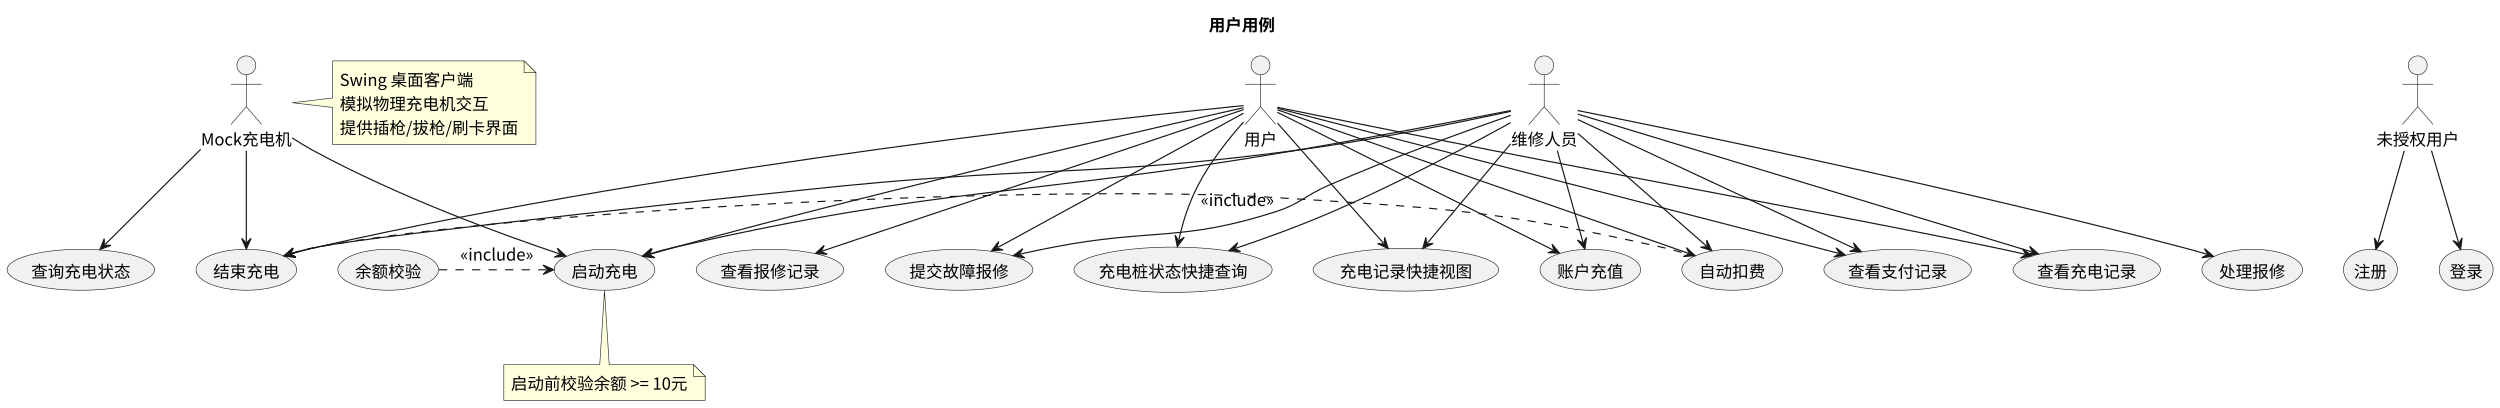
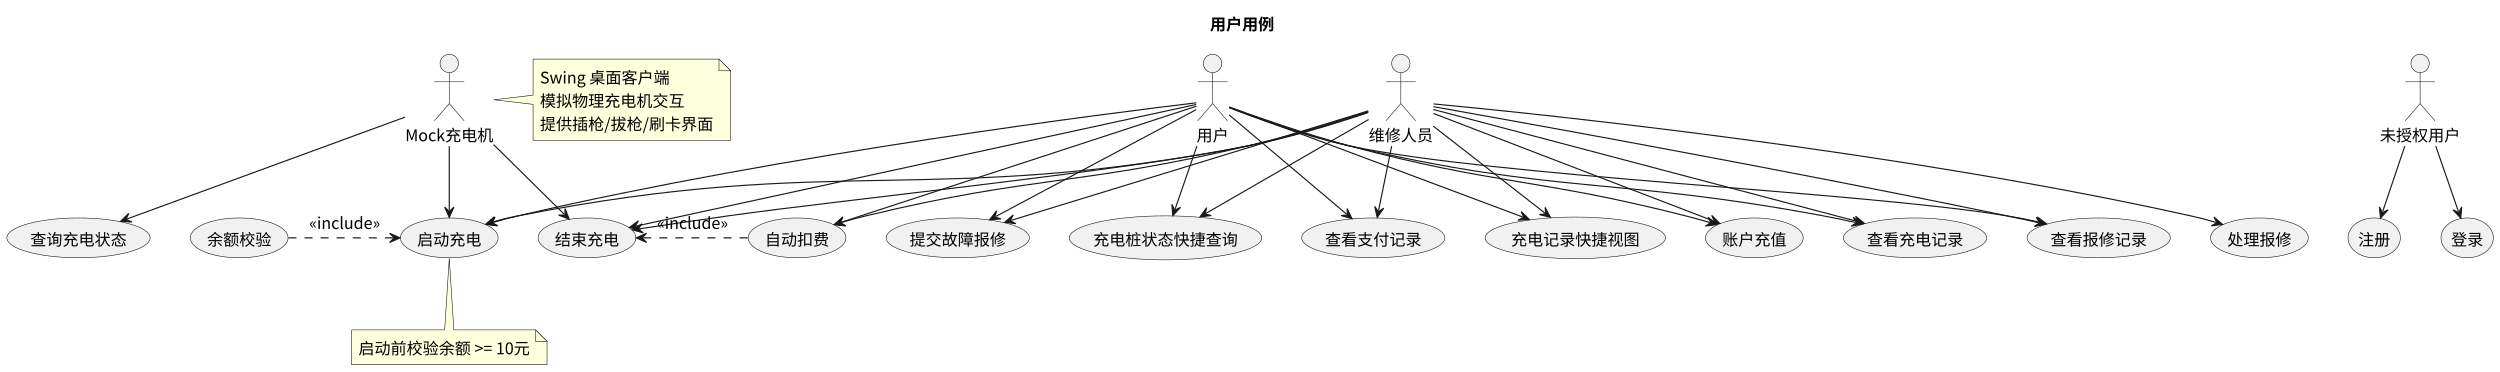
- <svg xmlns="http://www.w3.org/2000/svg" contentStyleType="text/css" data-diagram-type="DESCRIPTION" height="345px" preserveAspectRatio="none" style="width:2115px;height:345px;background:#FFFFFF;" version="1.1" viewBox="0 0 2115 345" width="2115px" zoomAndPan="magnify">
+ <svg xmlns="http://www.w3.org/2000/svg" contentStyleType="text/css" data-diagram-type="DESCRIPTION" height="324px" preserveAspectRatio="none" style="width:2178px;height:324px;background:#FFFFFF;" version="1.1" viewBox="0 0 2178 324" width="2178px" zoomAndPan="magnify">
  <defs />
  <g>
    <g class="title" data-source-line="3">
-       <text fill="#000000" font-family="Noto Sans CJK SC" font-size="14" font-weight="bold" lengthAdjust="spacing" textLength="56" x="1022.599" y="26.24">用户用例</text>
+       <text fill="#000000" font-family="Noto Sans CJK SC" font-size="14" font-weight="bold" lengthAdjust="spacing" textLength="56" x="1054.099" y="26.24">用户用例</text>
    </g>
    <g class="entity" data-entity="G" data-source-line="6" data-uid="ent0002" id="entity_G">
-       <ellipse cx="2045.4" cy="55.272" fill="#F1F1F1" rx="8" ry="8" style="stroke:#181818;stroke-width:0.5;" />
-       <path d="M2045.4,63.272 L2045.4,90.272 M2032.4,71.272 L2058.4,71.272 M2045.4,90.272 L2032.4,105.272 M2045.4,90.272 L2058.4,105.272" fill="none" style="stroke:#181818;stroke-width:0.5;" />
-       <text fill="#000000" font-family="Noto Sans CJK SC" font-size="14" lengthAdjust="spacing" textLength="70" x="2010.4" y="123.012">未授权用户</text>
+       <ellipse cx="2108.4" cy="55.272" fill="#F1F1F1" rx="8" ry="8" style="stroke:#181818;stroke-width:0.5;" />
+       <path d="M2108.4,63.272 L2108.4,90.272 M2095.4,71.272 L2121.4,71.272 M2108.4,90.272 L2095.4,105.272 M2108.4,90.272 L2121.4,105.272" fill="none" style="stroke:#181818;stroke-width:0.5;" />
+       <text fill="#000000" font-family="Noto Sans CJK SC" font-size="14" lengthAdjust="spacing" textLength="70" x="2073.4" y="123.012">未授权用户</text>
    </g>
    <g class="entity" data-entity="U" data-source-line="7" data-uid="ent0003" id="entity_U">
-       <ellipse cx="1066.4" cy="55.272" fill="#F1F1F1" rx="8" ry="8" style="stroke:#181818;stroke-width:0.5;" />
-       <path d="M1066.4,63.272 L1066.4,90.272 M1053.4,71.272 L1079.4,71.272 M1066.4,90.272 L1053.4,105.272 M1066.4,90.272 L1079.4,105.272" fill="none" style="stroke:#181818;stroke-width:0.5;" />
-       <text fill="#000000" font-family="Noto Sans CJK SC" font-size="14" lengthAdjust="spacing" textLength="28" x="1052.4" y="123.012">用户</text>
+       <ellipse cx="1056.4" cy="55.272" fill="#F1F1F1" rx="8" ry="8" style="stroke:#181818;stroke-width:0.5;" />
+       <path d="M1056.4,63.272 L1056.4,90.272 M1043.4,71.272 L1069.4,71.272 M1056.4,90.272 L1043.4,105.272 M1056.4,90.272 L1069.4,105.272" fill="none" style="stroke:#181818;stroke-width:0.5;" />
+       <text fill="#000000" font-family="Noto Sans CJK SC" font-size="14" lengthAdjust="spacing" textLength="28" x="1042.4" y="123.012">用户</text>
    </g>
    <g class="entity" data-entity="M" data-source-line="8" data-uid="ent0004" id="entity_M">
-       <ellipse cx="1306.4" cy="55.272" fill="#F1F1F1" rx="8" ry="8" style="stroke:#181818;stroke-width:0.5;" />
-       <path d="M1306.4,63.272 L1306.4,90.272 M1293.4,71.272 L1319.4,71.272 M1306.4,90.272 L1293.4,105.272 M1306.4,90.272 L1319.4,105.272" fill="none" style="stroke:#181818;stroke-width:0.5;" />
-       <text fill="#000000" font-family="Noto Sans CJK SC" font-size="14" lengthAdjust="spacing" textLength="56" x="1278.4" y="123.012">维修人员</text>
+       <ellipse cx="1220.4" cy="55.272" fill="#F1F1F1" rx="8" ry="8" style="stroke:#181818;stroke-width:0.5;" />
+       <path d="M1220.4,63.272 L1220.4,90.272 M1207.4,71.272 L1233.4,71.272 M1220.4,90.272 L1207.4,105.272 M1220.4,90.272 L1233.4,105.272" fill="none" style="stroke:#181818;stroke-width:0.5;" />
+       <text fill="#000000" font-family="Noto Sans CJK SC" font-size="14" lengthAdjust="spacing" textLength="56" x="1192.4" y="123.012">维修人员</text>
    </g>
    <g class="entity" data-entity="MC" data-source-line="9" data-uid="ent0005" id="entity_MC">
-       <ellipse cx="208.4" cy="55.272" fill="#F1F1F1" rx="8" ry="8" style="stroke:#181818;stroke-width:0.5;" />
-       <path d="M208.4,63.272 L208.4,90.272 M195.4,71.272 L221.4,71.272 M208.4,90.272 L195.4,105.272 M208.4,90.272 L221.4,105.272" fill="none" style="stroke:#181818;stroke-width:0.5;" />
-       <text fill="#000000" font-family="Noto Sans CJK SC" font-size="14" lengthAdjust="spacing" textLength="76.72" x="170.04" y="123.012">Mock充电机</text>
+       <ellipse cx="391.4" cy="55.272" fill="#F1F1F1" rx="8" ry="8" style="stroke:#181818;stroke-width:0.5;" />
+       <path d="M391.4,63.272 L391.4,90.272 M378.4,71.272 L404.4,71.272 M391.4,90.272 L378.4,105.272 M391.4,90.272 L404.4,105.272" fill="none" style="stroke:#181818;stroke-width:0.5;" />
+       <text fill="#000000" font-family="Noto Sans CJK SC" font-size="14" lengthAdjust="spacing" textLength="76.72" x="353.04" y="123.012">Mock充电机</text>
    </g>
    <g class="entity" data-entity="GMN6" data-source-line="11" data-uid="ent0007" id="entity_GMN6">
-       <path d="M281.41,51.502 L281.41,82.912 L247.22,86.912 L281.41,90.912 L281.41,122.318 A0,0 0 0 0 281.41,122.318 L453.385,122.318 A0,0 0 0 0 453.385,122.318 L453.385,61.502 L443.385,51.502 L281.41,51.502 A0,0 0 0 0 281.41,51.502" fill="#FEFFDD" style="stroke:#181818;stroke-width:0.5;" />
-       <path d="M443.385,51.502 L443.385,61.502 L453.385,61.502 L443.385,51.502" fill="#FEFFDD" style="stroke:#181818;stroke-width:0.5;" />
-       <text fill="#000000" font-family="Noto Sans CJK SC" font-size="14" lengthAdjust="spacing" textLength="112.993" x="287.41" y="72.742">Swing 桌面客户端</text>
-       <text fill="#000000" font-family="Noto Sans CJK SC" font-size="14" lengthAdjust="spacing" textLength="125.999" x="287.41" y="93.014">模拟物理充电机交互</text>
-       <text fill="#000000" font-family="Noto Sans CJK SC" font-size="14" lengthAdjust="spacing" textLength="150.975" x="287.41" y="113.286">提供插枪/拔枪/刷卡界面</text>
+       <path d="M464.41,51.502 L464.41,82.912 L430.22,86.912 L464.41,90.912 L464.41,122.318 A0,0 0 0 0 464.41,122.318 L636.385,122.318 A0,0 0 0 0 636.385,122.318 L636.385,61.502 L626.385,51.502 L464.41,51.502 A0,0 0 0 0 464.41,51.502" fill="#FEFFDD" style="stroke:#181818;stroke-width:0.5;" />
+       <path d="M626.385,51.502 L626.385,61.502 L636.385,61.502 L626.385,51.502" fill="#FEFFDD" style="stroke:#181818;stroke-width:0.5;" />
+       <text fill="#000000" font-family="Noto Sans CJK SC" font-size="14" lengthAdjust="spacing" textLength="112.993" x="470.41" y="72.742">Swing 桌面客户端</text>
+       <text fill="#000000" font-family="Noto Sans CJK SC" font-size="14" lengthAdjust="spacing" textLength="125.999" x="470.41" y="93.014">模拟物理充电机交互</text>
+       <text fill="#000000" font-family="Noto Sans CJK SC" font-size="14" lengthAdjust="spacing" textLength="150.975" x="470.41" y="113.286">提供插枪/拔枪/刷卡界面</text>
    </g>
    <g class="entity" data-entity="REG" data-source-line="13" data-uid="ent0009" id="entity_REG">
-       <ellipse cx="2005.399" cy="228.226" fill="#F1F1F1" rx="22.799" ry="17.334" style="stroke:#181818;stroke-width:0.5;" />
-       <text fill="#000000" font-family="Noto Sans CJK SC" font-size="14" lengthAdjust="spacing" textLength="28" x="1991.399" y="234.862">注册</text>
+       <ellipse cx="2068.399" cy="207.226" fill="#F1F1F1" rx="22.799" ry="17.334" style="stroke:#181818;stroke-width:0.5;" />
+       <text fill="#000000" font-family="Noto Sans CJK SC" font-size="14" lengthAdjust="spacing" textLength="28" x="2054.399" y="213.862">注册</text>
    </g>
    <g class="entity" data-entity="LOG" data-source-line="14" data-uid="ent0010" id="entity_LOG">
-       <ellipse cx="2086.399" cy="228.226" fill="#F1F1F1" rx="22.799" ry="17.334" style="stroke:#181818;stroke-width:0.5;" />
-       <text fill="#000000" font-family="Noto Sans CJK SC" font-size="14" lengthAdjust="spacing" textLength="28" x="2072.399" y="234.862">登录</text>
+       <ellipse cx="2149.399" cy="207.226" fill="#F1F1F1" rx="22.799" ry="17.334" style="stroke:#181818;stroke-width:0.5;" />
+       <text fill="#000000" font-family="Noto Sans CJK SC" font-size="14" lengthAdjust="spacing" textLength="28" x="2135.399" y="213.862">登录</text>
    </g>
    <g class="entity" data-entity="RCH" data-source-line="15" data-uid="ent0011" id="entity_RCH">
-       <ellipse cx="1345.398" cy="228.226" fill="#F1F1F1" rx="42.598" ry="17.334" style="stroke:#181818;stroke-width:0.5;" />
-       <text fill="#000000" font-family="Noto Sans CJK SC" font-size="14" lengthAdjust="spacing" textLength="56" x="1317.398" y="234.862">账户充值</text>
+       <ellipse cx="1528.398" cy="207.226" fill="#F1F1F1" rx="42.598" ry="17.334" style="stroke:#181818;stroke-width:0.5;" />
+       <text fill="#000000" font-family="Noto Sans CJK SC" font-size="14" lengthAdjust="spacing" textLength="56" x="1500.398" y="213.862">账户充值</text>
    </g>
    <g class="entity" data-entity="CS" data-source-line="16" data-uid="ent0012" id="entity_CS">
-       <ellipse cx="511.398" cy="228.226" fill="#F1F1F1" rx="42.598" ry="17.334" style="stroke:#181818;stroke-width:0.5;" />
-       <text fill="#000000" font-family="Noto Sans CJK SC" font-size="14" lengthAdjust="spacing" textLength="56" x="483.398" y="234.862">启动充电</text>
+       <ellipse cx="391.398" cy="207.226" fill="#F1F1F1" rx="42.598" ry="17.334" style="stroke:#181818;stroke-width:0.5;" />
+       <text fill="#000000" font-family="Noto Sans CJK SC" font-size="14" lengthAdjust="spacing" textLength="56" x="363.398" y="213.862">启动充电</text>
    </g>
    <g class="entity" data-entity="BAL" data-source-line="17" data-uid="ent0013" id="entity_BAL">
-       <ellipse cx="328.398" cy="228.226" fill="#F1F1F1" rx="42.598" ry="17.334" style="stroke:#181818;stroke-width:0.5;" />
-       <text fill="#000000" font-family="Noto Sans CJK SC" font-size="14" lengthAdjust="spacing" textLength="56" x="300.398" y="234.862">余额校验</text>
+       <ellipse cx="208.398" cy="207.226" fill="#F1F1F1" rx="42.598" ry="17.334" style="stroke:#181818;stroke-width:0.5;" />
+       <text fill="#000000" font-family="Noto Sans CJK SC" font-size="14" lengthAdjust="spacing" textLength="56" x="180.398" y="213.862">余额校验</text>
    </g>
    <g class="entity" data-entity="EC" data-source-line="18" data-uid="ent0014" id="entity_EC">
-       <ellipse cx="208.398" cy="228.226" fill="#F1F1F1" rx="42.598" ry="17.334" style="stroke:#181818;stroke-width:0.5;" />
-       <text fill="#000000" font-family="Noto Sans CJK SC" font-size="14" lengthAdjust="spacing" textLength="56" x="180.398" y="234.862">结束充电</text>
+       <ellipse cx="511.398" cy="207.226" fill="#F1F1F1" rx="42.598" ry="17.334" style="stroke:#181818;stroke-width:0.5;" />
+       <text fill="#000000" font-family="Noto Sans CJK SC" font-size="14" lengthAdjust="spacing" textLength="56" x="483.398" y="213.862">结束充电</text>
    </g>
    <g class="entity" data-entity="AD" data-source-line="19" data-uid="ent0015" id="entity_AD">
-       <ellipse cx="1465.398" cy="228.226" fill="#F1F1F1" rx="42.598" ry="17.334" style="stroke:#181818;stroke-width:0.5;" />
-       <text fill="#000000" font-family="Noto Sans CJK SC" font-size="14" lengthAdjust="spacing" textLength="56" x="1437.398" y="234.862">自动扣费</text>
+       <ellipse cx="694.398" cy="207.226" fill="#F1F1F1" rx="42.598" ry="17.334" style="stroke:#181818;stroke-width:0.5;" />
+       <text fill="#000000" font-family="Noto Sans CJK SC" font-size="14" lengthAdjust="spacing" textLength="56" x="666.398" y="213.862">自动扣费</text>
    </g>
    <g class="entity" data-entity="VCR" data-source-line="20" data-uid="ent0016" id="entity_VCR">
-       <ellipse cx="1765.397" cy="228.226" fill="#F1F1F1" rx="62.397" ry="17.334" style="stroke:#181818;stroke-width:0.5;" />
-       <text fill="#000000" font-family="Noto Sans CJK SC" font-size="14" lengthAdjust="spacing" textLength="84" x="1723.397" y="234.862">查看充电记录</text>
+       <ellipse cx="1668.397" cy="207.226" fill="#F1F1F1" rx="62.397" ry="17.334" style="stroke:#181818;stroke-width:0.5;" />
+       <text fill="#000000" font-family="Noto Sans CJK SC" font-size="14" lengthAdjust="spacing" textLength="84" x="1626.397" y="213.862">查看充电记录</text>
    </g>
    <g class="entity" data-entity="VPR" data-source-line="21" data-uid="ent0017" id="entity_VPR">
-       <ellipse cx="1605.397" cy="228.226" fill="#F1F1F1" rx="62.397" ry="17.334" style="stroke:#181818;stroke-width:0.5;" />
-       <text fill="#000000" font-family="Noto Sans CJK SC" font-size="14" lengthAdjust="spacing" textLength="84" x="1563.397" y="234.862">查看支付记录</text>
+       <ellipse cx="1196.397" cy="207.226" fill="#F1F1F1" rx="62.397" ry="17.334" style="stroke:#181818;stroke-width:0.5;" />
+       <text fill="#000000" font-family="Noto Sans CJK SC" font-size="14" lengthAdjust="spacing" textLength="84" x="1154.397" y="213.862">查看支付记录</text>
    </g>
    <g class="entity" data-entity="SRT" data-source-line="22" data-uid="ent0018" id="entity_SRT">
-       <ellipse cx="811.397" cy="228.226" fill="#F1F1F1" rx="62.397" ry="17.334" style="stroke:#181818;stroke-width:0.5;" />
-       <text fill="#000000" font-family="Noto Sans CJK SC" font-size="14" lengthAdjust="spacing" textLength="84" x="769.397" y="234.862">提交故障报修</text>
+       <ellipse cx="834.397" cy="207.226" fill="#F1F1F1" rx="62.397" ry="17.334" style="stroke:#181818;stroke-width:0.5;" />
+       <text fill="#000000" font-family="Noto Sans CJK SC" font-size="14" lengthAdjust="spacing" textLength="84" x="792.397" y="213.862">提交故障报修</text>
    </g>
    <g class="entity" data-entity="HR" data-source-line="23" data-uid="ent0019" id="entity_HR">
-       <ellipse cx="1905.398" cy="228.226" fill="#F1F1F1" rx="42.598" ry="17.334" style="stroke:#181818;stroke-width:0.5;" />
-       <text fill="#000000" font-family="Noto Sans CJK SC" font-size="14" lengthAdjust="spacing" textLength="56" x="1877.398" y="234.862">处理报修</text>
+       <ellipse cx="1968.398" cy="207.226" fill="#F1F1F1" rx="42.598" ry="17.334" style="stroke:#181818;stroke-width:0.5;" />
+       <text fill="#000000" font-family="Noto Sans CJK SC" font-size="14" lengthAdjust="spacing" textLength="56" x="1940.398" y="213.862">处理报修</text>
    </g>
    <g class="entity" data-entity="QV" data-source-line="24" data-uid="ent0020" id="entity_QV">
-       <ellipse cx="1189.398" cy="228.217" fill="#F1F1F1" rx="78.528" ry="18.105" style="stroke:#181818;stroke-width:0.5;" />
-       <text fill="#000000" font-family="Noto Sans CJK SC" font-size="14" lengthAdjust="spacing" textLength="111.999" x="1133.398" y="234.853">充电记录快捷视图</text>
+       <ellipse cx="1372.398" cy="207.217" fill="#F1F1F1" rx="78.528" ry="18.105" style="stroke:#181818;stroke-width:0.5;" />
+       <text fill="#000000" font-family="Noto Sans CJK SC" font-size="14" lengthAdjust="spacing" textLength="111.999" x="1316.398" y="213.853">充电记录快捷视图</text>
    </g>
    <g class="entity" data-entity="QC" data-source-line="25" data-uid="ent0021" id="entity_QC">
-       <ellipse cx="992.404" cy="228.223" fill="#F1F1F1" rx="83.854" ry="19.171" style="stroke:#181818;stroke-width:0.5;" />
-       <text fill="#000000" font-family="Noto Sans CJK SC" font-size="14" lengthAdjust="spacing" textLength="125.999" x="929.404" y="234.859">充电桩状态快捷查询</text>
+       <ellipse cx="1015.404" cy="207.223" fill="#F1F1F1" rx="83.854" ry="19.171" style="stroke:#181818;stroke-width:0.5;" />
+       <text fill="#000000" font-family="Noto Sans CJK SC" font-size="14" lengthAdjust="spacing" textLength="125.999" x="952.404" y="213.859">充电桩状态快捷查询</text>
    </g>
    <g class="entity" data-entity="VR" data-source-line="26" data-uid="ent0022" id="entity_VR">
-       <ellipse cx="651.397" cy="228.226" fill="#F1F1F1" rx="62.397" ry="17.334" style="stroke:#181818;stroke-width:0.5;" />
-       <text fill="#000000" font-family="Noto Sans CJK SC" font-size="14" lengthAdjust="spacing" textLength="84" x="609.397" y="234.862">查看报修记录</text>
+       <ellipse cx="1828.397" cy="207.226" fill="#F1F1F1" rx="62.397" ry="17.334" style="stroke:#181818;stroke-width:0.5;" />
+       <text fill="#000000" font-family="Noto Sans CJK SC" font-size="14" lengthAdjust="spacing" textLength="84" x="1786.397" y="213.862">查看报修记录</text>
    </g>
    <g class="entity" data-entity="QC_CM" data-source-line="27" data-uid="ent0023" id="entity_QC_CM">
-       <ellipse cx="68.397" cy="228.226" fill="#F1F1F1" rx="62.397" ry="17.334" style="stroke:#181818;stroke-width:0.5;" />
-       <text fill="#000000" font-family="Noto Sans CJK SC" font-size="14" lengthAdjust="spacing" textLength="84" x="26.397" y="234.862">查询充电状态</text>
-     </g>
-     <g class="entity" data-entity="GMN51" data-source-line="56" data-uid="ent0052" id="entity_GMN51">
-       <path d="M426.22,308.392 L426.22,338.664 A0,0 0 0 0 426.22,338.664 L596.571,338.664 A0,0 0 0 0 596.571,338.664 L596.571,318.392 L586.571,308.392 L515.4,308.392 L511.4,245.902 L507.4,308.392 L426.22,308.392 A0,0 0 0 0 426.22,308.392" fill="#FEFFDD" style="stroke:#181818;stroke-width:0.5;" />
-       <path d="M586.571,308.392 L586.571,318.392 L596.571,318.392 L586.571,308.392" fill="#FEFFDD" style="stroke:#181818;stroke-width:0.5;" />
-       <text fill="#000000" font-family="Noto Sans CJK SC" font-size="14" lengthAdjust="spacing" textLength="149.351" x="432.22" y="329.632">启动前校验余额 &gt;= 10元</text>
+       <ellipse cx="68.397" cy="207.226" fill="#F1F1F1" rx="62.397" ry="17.334" style="stroke:#181818;stroke-width:0.5;" />
+       <text fill="#000000" font-family="Noto Sans CJK SC" font-size="14" lengthAdjust="spacing" textLength="84" x="26.397" y="213.862">查询充电状态</text>
+     </g>
+     <g class="entity" data-entity="GMN52" data-source-line="57" data-uid="ent0053" id="entity_GMN52">
+       <path d="M306.22,287.392 L306.22,317.664 A0,0 0 0 0 306.22,317.664 L476.571,317.664 A0,0 0 0 0 476.571,317.664 L476.571,297.392 L466.571,287.392 L395.4,287.392 L391.4,224.902 L387.4,287.392 L306.22,287.392 A0,0 0 0 0 306.22,287.392" fill="#FEFFDD" style="stroke:#181818;stroke-width:0.5;" />
+       <path d="M466.571,287.392 L466.571,297.392 L476.571,297.392 L466.571,287.392" fill="#FEFFDD" style="stroke:#181818;stroke-width:0.5;" />
+       <text fill="#000000" font-family="Noto Sans CJK SC" font-size="14" lengthAdjust="spacing" textLength="149.351" x="312.22" y="308.632">启动前校验余额 &gt;= 10元</text>
    </g>
    <g class="link" data-entity-1="G" data-entity-2="REG" data-source-line="29" data-uid="lnk24" id="link_G_REG">
-       <path d="M2034.04,127.462 C2026.1,155.132 2017.557,184.885 2011.717,205.215" fill="none" id="G-to-REG" style="stroke:#181818;stroke-width:1;" />
-       <polygon fill="#181818" points="2010.06,210.982,2016.389,203.436,2011.44,206.176,2008.7,201.227,2010.06,210.982" style="stroke:#181818;stroke-width:1;" />
+       <path d="M2095.08,127.302 C2087.85,148.682 2081.233,168.258 2075.793,184.338" fill="none" id="G-to-REG" style="stroke:#181818;stroke-width:1;" />
+       <polygon fill="#181818" points="2073.87,190.022,2080.543,182.778,2075.472,185.286,2072.965,180.215,2073.87,190.022" style="stroke:#181818;stroke-width:1;" />
    </g>
    <g class="link" data-entity-1="G" data-entity-2="LOG" data-source-line="30" data-uid="lnk25" id="link_G_LOG">
-       <path d="M2057.04,127.462 C2065.18,155.132 2073.934,184.897 2079.924,205.226" fill="none" id="G-to-LOG" style="stroke:#181818;stroke-width:1;" />
-       <polygon fill="#181818" points="2081.62,210.982,2082.913,201.218,2080.207,206.186,2075.239,203.479,2081.62,210.982" style="stroke:#181818;stroke-width:1;" />
+       <path d="M2122.05,127.302 C2129.46,148.682 2136.246,168.272 2141.816,184.352" fill="none" id="G-to-LOG" style="stroke:#181818;stroke-width:1;" />
+       <polygon fill="#181818" points="2143.78,190.022,2144.614,180.208,2142.143,185.297,2137.055,182.827,2143.78,190.022" style="stroke:#181818;stroke-width:1;" />
    </g>
    <g class="link" data-entity-1="U" data-entity-2="RCH" data-source-line="31" data-uid="lnk26" id="link_U_RCH">
-       <path d="M1080.62,95.012 C1125.03,117.192 1256.292,182.732 1313.942,211.512" fill="none" id="U-to-RCH" style="stroke:#181818;stroke-width:1;" />
-       <polygon fill="#181818" points="1319.31,214.192,1313.044,206.593,1314.836,211.959,1309.471,213.751,1319.31,214.192" style="stroke:#181818;stroke-width:1;" />
+       <path d="M1070.89,93.272 C1093.14,101.352 1137.16,116.812 1175.4,127.052 C1303.89,161.432 1339.51,155.182 1468.4,188.052 C1477.26,190.312 1481.016,191.306 1489.786,193.956" fill="none" id="U-to-RCH" style="stroke:#181818;stroke-width:1;" />
+       <polygon fill="#181818" points="1495.53,195.692,1488.072,189.26,1490.744,194.246,1485.758,196.918,1495.53,195.692" style="stroke:#181818;stroke-width:1;" />
    </g>
    <g class="link" data-entity-1="U" data-entity-2="CS" data-source-line="32" data-uid="lnk27" id="link_U_CS">
-       <path d="M1052.15,91.102 C992.92,104.422 760.42,157.342 571.4,209.052 C562.58,211.462 558.832,212.502 550.052,215.162" fill="none" id="U-to-CS" style="stroke:#181818;stroke-width:1;" />
-       <polygon fill="#181818" points="544.31,216.902,554.083,218.121,549.095,215.452,551.764,210.464,544.31,216.902" style="stroke:#181818;stroke-width:1;" />
+       <path d="M1042.19,89.572 C975.24,97.522 684.68,133.662 451.4,188.052 C442.39,190.152 438.493,191.125 429.633,193.805" fill="none" id="U-to-CS" style="stroke:#181818;stroke-width:1;" />
+       <polygon fill="#181818" points="423.89,195.542,433.663,196.765,428.676,194.094,431.346,189.107,423.89,195.542" style="stroke:#181818;stroke-width:1;" />
    </g>
    <g class="link" data-entity-1="U" data-entity-2="EC" data-source-line="33" data-uid="lnk28" id="link_U_EC">
-       <path d="M1052.08,89.312 C972.97,97.192 581.39,138.282 268.4,209.052 C259.27,211.112 255.243,212.103 246.292,214.813" fill="none" id="U-to-EC" style="stroke:#181818;stroke-width:1;" />
-       <polygon fill="#181818" points="240.55,216.552,250.323,217.772,245.335,215.103,248.005,210.115,240.55,216.552" style="stroke:#181818;stroke-width:1;" />
+       <path d="M1042.1,91.012 C971.23,106.402 662.523,173.409 554.123,196.949" fill="none" id="U-to-EC" style="stroke:#181818;stroke-width:1;" />
+       <polygon fill="#181818" points="548.26,198.222,557.904,200.221,553.146,197.161,556.206,192.403,548.26,198.222" style="stroke:#181818;stroke-width:1;" />
    </g>
    <g class="link" data-entity-1="U" data-entity-2="AD" data-source-line="34" data-uid="lnk29" id="link_U_AD">
-       <path d="M1080.6,92.872 C1137.86,112.862 1346.965,185.864 1428.275,214.254" fill="none" id="U-to-AD" style="stroke:#181818;stroke-width:1;" />
-       <polygon fill="#181818" points="1433.94,216.232,1426.762,209.489,1429.219,214.584,1424.124,217.042,1433.94,216.232" style="stroke:#181818;stroke-width:1;" />
+       <path d="M1042.21,92.552 C989.33,109.832 808.613,168.888 732.663,193.708" fill="none" id="U-to-AD" style="stroke:#181818;stroke-width:1;" />
+       <polygon fill="#181818" points="726.96,195.572,736.757,196.578,731.713,194.019,734.272,188.974,726.96,195.572" style="stroke:#181818;stroke-width:1;" />
    </g>
    <g class="link" data-entity-1="U" data-entity-2="VCR" data-source-line="35" data-uid="lnk30" id="link_U_VCR">
-       <path d="M1080.58,90.792 C1112.74,97.322 1193.64,113.702 1261.4,127.052 C1355.55,145.602 1591.48,189.302 1685.4,209.052 C1696.27,211.332 1702.087,212.59 1713.067,215.07" fill="none" id="U-to-VCR" style="stroke:#181818;stroke-width:1;" />
-       <polygon fill="#181818" points="1718.92,216.392,1711.022,210.507,1714.043,215.29,1709.26,218.311,1718.92,216.392" style="stroke:#181818;stroke-width:1;" />
+       <path d="M1070.82,93.552 C1092.98,102.002 1136.88,117.942 1175.4,127.052 C1355.96,169.742 1406.02,153.922 1588.4,188.052 C1599.46,190.122 1605.457,191.324 1616.557,193.824" fill="none" id="U-to-VCR" style="stroke:#181818;stroke-width:1;" />
+       <polygon fill="#181818" points="1622.41,195.142,1614.509,189.262,1617.532,194.043,1612.751,197.067,1622.41,195.142" style="stroke:#181818;stroke-width:1;" />
    </g>
    <g class="link" data-entity-1="U" data-entity-2="VPR" data-source-line="36" data-uid="lnk31" id="link_U_VPR">
-       <path d="M1080.81,91.642 C1149.79,109.462 1441.631,184.89 1555.261,214.26" fill="none" id="U-to-VPR" style="stroke:#181818;stroke-width:1;" />
-       <polygon fill="#181818" points="1561.07,215.762,1553.357,209.637,1556.229,214.511,1551.355,217.382,1561.07,215.762" style="stroke:#181818;stroke-width:1;" />
+       <path d="M1070.85,100.132 C1096.42,121.732 1145.008,162.789 1173.248,186.659" fill="none" id="U-to-VPR" style="stroke:#181818;stroke-width:1;" />
+       <polygon fill="#181818" points="1177.83,190.532,1173.539,181.667,1174.011,187.304,1168.374,187.777,1177.83,190.532" style="stroke:#181818;stroke-width:1;" />
    </g>
    <g class="link" data-entity-1="U" data-entity-2="SRT" data-source-line="37" data-uid="lnk32" id="link_U_SRT">
-       <path d="M1051.96,95.802 C1010.87,118.252 898.066,179.876 844.126,209.336" fill="none" id="U-to-SRT" style="stroke:#181818;stroke-width:1;" />
-       <polygon fill="#181818" points="838.86,212.212,848.676,211.409,843.248,209.815,844.841,204.387,838.86,212.212" style="stroke:#181818;stroke-width:1;" />
+       <path d="M1042.17,95.492 C1006,114.772 915.285,163.109 867.505,188.579" fill="none" id="U-to-SRT" style="stroke:#181818;stroke-width:1;" />
+       <polygon fill="#181818" points="862.21,191.402,872.034,190.698,866.622,189.05,868.27,183.638,862.21,191.402" style="stroke:#181818;stroke-width:1;" />
    </g>
    <g class="link" data-entity-1="U" data-entity-2="QV" data-source-line="38" data-uid="lnk33" id="link_U_QV">
-       <path d="M1080.75,104.162 C1104.19,130.722 1146.518,178.665 1170.398,205.705" fill="none" id="U-to-QV" style="stroke:#181818;stroke-width:1;" />
-       <polygon fill="#181818" points="1174.37,210.202,1171.411,200.808,1171.06,206.454,1165.414,206.104,1174.37,210.202" style="stroke:#181818;stroke-width:1;" />
+       <path d="M1070.8,93.302 C1116.8,110.522 1255.731,162.538 1326.681,189.108" fill="none" id="U-to-QV" style="stroke:#181818;stroke-width:1;" />
+       <polygon fill="#181818" points="1332.3,191.212,1325.274,184.31,1327.618,189.458,1322.469,191.802,1332.3,191.212" style="stroke:#181818;stroke-width:1;" />
    </g>
    <g class="link" data-entity-1="U" data-entity-2="QC" data-source-line="39" data-uid="lnk34" id="link_U_QC">
-       <path d="M1051.97,103.262 C1040.14,116.582 1023.72,136.852 1013.4,157.052 C1004.95,173.582 1000.632,188.23 997.342,202.79" fill="none" id="U-to-QC" style="stroke:#181818;stroke-width:1;" />
-       <polygon fill="#181818" points="996.02,208.642,1001.905,200.745,997.122,203.765,994.102,198.982,996.02,208.642" style="stroke:#181818;stroke-width:1;" />
+       <path d="M1042.74,127.302 C1035.66,147.742 1029.316,166.063 1023.726,182.183" fill="none" id="U-to-QC" style="stroke:#181818;stroke-width:1;" />
+       <polygon fill="#181818" points="1021.76,187.852,1028.488,180.659,1023.398,183.128,1020.929,178.038,1021.76,187.852" style="stroke:#181818;stroke-width:1;" />
    </g>
    <g class="link" data-entity-1="U" data-entity-2="VR" data-source-line="40" data-uid="lnk35" id="link_U_VR">
-       <path d="M1052.11,92.712 C994.6,112.012 784.548,182.522 695.698,212.352" fill="none" id="U-to-VR" style="stroke:#181818;stroke-width:1;" />
-       <polygon fill="#181818" points="690.01,214.262,699.815,215.189,694.75,212.671,697.269,207.605,690.01,214.262" style="stroke:#181818;stroke-width:1;" />
+       <path d="M1070.78,93.742 C1092.88,102.452 1136.7,118.722 1175.4,127.052 C1300.59,153.982 1622.08,167.052 1748.4,188.052 C1759.64,189.912 1765.806,191.078 1777.036,193.598" fill="none" id="U-to-VR" style="stroke:#181818;stroke-width:1;" />
+       <polygon fill="#181818" points="1782.89,194.912,1774.984,189.038,1778.011,193.817,1773.233,196.844,1782.89,194.912" style="stroke:#181818;stroke-width:1;" />
    </g>
    <g class="link" data-entity-1="M" data-entity-2="RCH" data-source-line="41" data-uid="lnk36" id="link_M_RCH">
-       <path d="M1317.47,127.462 C1325.17,154.972 1333.422,184.464 1339.132,204.854" fill="none" id="M-to-RCH" style="stroke:#181818;stroke-width:1;" />
-       <polygon fill="#181818" points="1340.75,210.632,1342.175,200.887,1339.402,205.817,1334.471,203.044,1340.75,210.632" style="stroke:#181818;stroke-width:1;" />
+       <path d="M1248.82,98.832 C1306.9,121.142 1433.109,169.621 1492.629,192.481" fill="none" id="M-to-RCH" style="stroke:#181818;stroke-width:1;" />
+       <polygon fill="#181818" points="1498.23,194.632,1491.263,187.671,1493.562,192.839,1488.394,195.139,1498.23,194.632" style="stroke:#181818;stroke-width:1;" />
    </g>
    <g class="link" data-entity-1="M" data-entity-2="CS" data-source-line="42" data-uid="lnk37" id="link_M_CS">
-       <path d="M1278.05,93.502 C1237.91,101.362 1162.16,115.942 1097.4,127.052 C864.2,167.052 802.07,156.412 571.4,209.052 C562.27,211.132 558.251,212.117 549.301,214.837" fill="none" id="M-to-CS" style="stroke:#181818;stroke-width:1;" />
-       <polygon fill="#181818" points="543.56,216.582,553.334,217.792,548.344,215.128,551.008,210.138,543.56,216.582" style="stroke:#181818;stroke-width:1;" />
+       <path d="M1191.99,97.992 C1165.32,107.032 1124.14,119.942 1087.4,127.052 C808.59,180.932 729.99,133.072 451.4,188.052 C442.11,189.882 437.942,190.83 428.911,193.57" fill="none" id="M-to-CS" style="stroke:#181818;stroke-width:1;" />
+       <polygon fill="#181818" points="423.17,195.312,432.944,196.526,427.955,193.86,430.621,188.871,423.17,195.312" style="stroke:#181818;stroke-width:1;" />
    </g>
    <g class="link" data-entity-1="M" data-entity-2="EC" data-source-line="43" data-uid="lnk38" id="link_M_EC">
-       <path d="M1278.15,94.192 C1238.13,102.872 1162.54,118.412 1097.4,127.052 C928.57,149.422 884.9,140.542 715.4,157.052 C665.63,161.892 317.35,198.872 268.4,209.052 C259.23,210.952 255.192,211.891 246.252,214.601" fill="none" id="M-to-EC" style="stroke:#181818;stroke-width:1;" />
-       <polygon fill="#181818" points="240.51,216.342,250.283,217.559,245.295,214.891,247.963,209.903,240.51,216.342" style="stroke:#181818;stroke-width:1;" />
+       <path d="M1191.92,97.662 C1165.21,106.482 1124,119.242 1087.4,127.052 C988.05,148.222 734.97,173.852 634.4,188.052 C606.5,191.982 581.024,195.743 556.914,199.353" fill="none" id="M-to-EC" style="stroke:#181818;stroke-width:1;" />
+       <polygon fill="#181818" points="550.98,200.242,560.473,202.865,555.925,199.501,559.288,194.953,550.98,200.242" style="stroke:#181818;stroke-width:1;" />
    </g>
    <g class="link" data-entity-1="M" data-entity-2="AD" data-source-line="44" data-uid="lnk39" id="link_M_AD">
-       <path d="M1334.82,112.822 C1367.69,141.622 1416.257,184.168 1443.507,208.038" fill="none" id="M-to-AD" style="stroke:#181818;stroke-width:1;" />
-       <polygon fill="#181818" points="1448.02,211.992,1443.886,203.053,1444.259,208.697,1438.614,209.071,1448.02,211.992" style="stroke:#181818;stroke-width:1;" />
+       <path d="M1192.09,97.182 C1165.32,105.722 1123.92,118.352 1087.4,127.052 C941.02,161.892 900.63,152.632 754.4,188.052 C745.41,190.222 741.513,191.225 732.653,193.905" fill="none" id="M-to-AD" style="stroke:#181818;stroke-width:1;" />
+       <polygon fill="#181818" points="726.91,195.642,736.683,196.865,731.696,194.194,734.366,189.208,726.91,195.642" style="stroke:#181818;stroke-width:1;" />
    </g>
    <g class="link" data-entity-1="M" data-entity-2="VCR" data-source-line="45" data-uid="lnk40" id="link_M_VCR">
-       <path d="M1334.76,96.522 C1413.14,120.312 1627.159,185.259 1718.759,213.069" fill="none" id="M-to-VCR" style="stroke:#181818;stroke-width:1;" />
-       <polygon fill="#181818" points="1724.5,214.812,1717.05,208.37,1719.716,213.359,1714.726,216.025,1724.5,214.812" style="stroke:#181818;stroke-width:1;" />
+       <path d="M1248.76,95.402 C1324.64,115.442 1526.919,168.86 1618.429,193.02" fill="none" id="M-to-VCR" style="stroke:#181818;stroke-width:1;" />
+       <polygon fill="#181818" points="1624.23,194.552,1616.549,188.387,1619.396,193.276,1614.507,196.122,1624.23,194.552" style="stroke:#181818;stroke-width:1;" />
    </g>
    <g class="link" data-entity-1="M" data-entity-2="VPR" data-source-line="46" data-uid="lnk41" id="link_M_VPR">
-       <path d="M1334.8,101.142 C1391.06,127.362 1510.851,183.168 1569.081,210.298" fill="none" id="M-to-VPR" style="stroke:#181818;stroke-width:1;" />
-       <polygon fill="#181818" points="1574.52,212.832,1568.051,205.405,1569.988,210.72,1564.673,212.657,1574.52,212.832" style="stroke:#181818;stroke-width:1;" />
+       <path d="M1212.41,127.302 C1208.12,148.412 1204.261,167.431 1201.001,183.531" fill="none" id="M-to-VPR" style="stroke:#181818;stroke-width:1;" />
+       <polygon fill="#181818" points="1199.81,189.412,1205.517,181.385,1200.802,184.511,1197.676,179.797,1199.81,189.412" style="stroke:#181818;stroke-width:1;" />
    </g>
    <g class="link" data-entity-1="M" data-entity-2="SRT" data-source-line="47" data-uid="lnk42" id="link_M_SRT">
-       <path d="M1278.14,97.572 C1241.87,110.202 1177.23,133.502 1123.4,157.052 C1103.37,165.812 1100.21,172.362 1079.4,179.052 C998.84,204.932 974.47,193.002 891.4,209.052 C880.35,211.182 874.353,212.414 863.253,214.914" fill="none" id="M-to-SRT" style="stroke:#181818;stroke-width:1;" />
-       <polygon fill="#181818" points="857.4,216.232,867.059,218.157,862.278,215.133,865.301,210.352,857.4,216.232" style="stroke:#181818;stroke-width:1;" />
+       <path d="M1192.01,96.612 C1124.46,117.312 959.657,167.823 881.016,191.933" fill="none" id="M-to-SRT" style="stroke:#181818;stroke-width:1;" />
+       <polygon fill="#181818" points="875.28,193.692,885.057,194.878,880.06,192.226,882.712,187.23,875.28,193.692" style="stroke:#181818;stroke-width:1;" />
    </g>
    <g class="link" data-entity-1="M" data-entity-2="HR" data-source-line="48" data-uid="lnk43" id="link_M_HR">
-       <path d="M1334.63,93.502 C1414.97,109.562 1651.56,157.992 1845.4,209.052 C1854.24,211.382 1857.998,212.39 1866.768,215.05" fill="none" id="M-to-HR" style="stroke:#181818;stroke-width:1;" />
-       <polygon fill="#181818" points="1872.51,216.792,1865.058,210.352,1867.725,215.341,1862.736,218.007,1872.51,216.792" style="stroke:#181818;stroke-width:1;" />
+       <path d="M1248.85,90.512 C1343.45,99.482 1655.69,131.722 1908.4,188.052 C1917.53,190.082 1921.557,191.063 1930.507,193.773" fill="none" id="M-to-HR" style="stroke:#181818;stroke-width:1;" />
+       <polygon fill="#181818" points="1936.25,195.512,1928.795,189.075,1931.465,194.063,1926.477,196.732,1936.25,195.512" style="stroke:#181818;stroke-width:1;" />
    </g>
    <g class="link" data-entity-1="M" data-entity-2="QV" data-source-line="49" data-uid="lnk44" id="link_M_QV">
-       <path d="M1278.07,121.632 C1254.54,149.662 1225.889,183.767 1207.479,205.687" fill="none" id="M-to-QV" style="stroke:#181818;stroke-width:1;" />
-       <polygon fill="#181818" points="1203.62,210.282,1212.471,205.963,1206.836,206.453,1206.345,200.818,1203.62,210.282" style="stroke:#181818;stroke-width:1;" />
+       <path d="M1248.63,109.892 C1278.16,132.872 1319.145,164.777 1345.965,185.647" fill="none" id="M-to-QV" style="stroke:#181818;stroke-width:1;" />
+       <polygon fill="#181818" points="1350.7,189.332,1346.054,180.648,1346.754,186.261,1341.141,186.962,1350.7,189.332" style="stroke:#181818;stroke-width:1;" />
    </g>
    <g class="link" data-entity-1="M" data-entity-2="QC" data-source-line="50" data-uid="lnk45" id="link_M_QC">
-       <path d="M1278.11,103.742 C1243.27,122.902 1182,155.522 1127.4,179.052 C1098.83,191.362 1071.655,201.214 1045.515,210.034" fill="none" id="M-to-QC" style="stroke:#181818;stroke-width:1;" />
-       <polygon fill="#181818" points="1039.83,211.952,1049.637,212.865,1044.568,210.353,1047.079,205.285,1039.83,211.952" style="stroke:#181818;stroke-width:1;" />
-     </g>
-     <g class="link" data-entity-1="MC" data-entity-2="CS" data-source-line="51" data-uid="lnk46" id="link_MC_CS">
-       <path d="M247.15,116.642 C252.81,120.352 258.66,123.932 264.4,127.052 C337.79,166.922 424.794,198.447 473.084,214.707" fill="none" id="MC-to-CS" style="stroke:#181818;stroke-width:1;" />
-       <polygon fill="#181818" points="478.77,216.622,471.517,209.959,474.031,215.026,468.964,217.541,478.77,216.622" style="stroke:#181818;stroke-width:1;" />
-     </g>
-     <g class="link" data-entity-1="MC" data-entity-2="EC" data-source-line="52" data-uid="lnk47" id="link_MC_EC">
-       <path d="M208.4,127.462 C208.4,154.972 208.4,184.242 208.4,204.632" fill="none" id="MC-to-EC" style="stroke:#181818;stroke-width:1;" />
-       <polygon fill="#181818" points="208.4,210.632,212.4,201.632,208.4,205.632,204.4,201.632,208.4,210.632" style="stroke:#181818;stroke-width:1;" />
-     </g>
-     <g class="link" data-entity-1="MC" data-entity-2="QC_CM" data-source-line="53" data-uid="lnk48" id="link_MC_QC_CM">
-       <path d="M169.77,126.352 C141.77,154.212 109.574,186.251 88.874,206.841" fill="none" id="MC-to-QC_CM" style="stroke:#181818;stroke-width:1;" />
-       <polygon fill="#181818" points="84.62,211.072,93.822,207.561,88.165,207.546,88.18,201.889,84.62,211.072" style="stroke:#181818;stroke-width:1;" />
-     </g>
-     <g class="link" data-entity-1="BAL" data-entity-2="CS" data-source-line="55" data-uid="lnk50" id="link_BAL_CS">
-       <path d="M371.3,228.222 C400.57,228.222 433.17,228.222 462.44,228.222" fill="none" id="BAL-to-CS" style="stroke:#181818;stroke-width:1;stroke-dasharray:7,7;" />
-       <polygon fill="#181818" points="468.44,228.222,459.44,224.222,463.44,228.222,459.44,232.222,468.44,228.222" style="stroke:#181818;stroke-width:1;" />
-       <text fill="#000000" font-family="Noto Sans CJK SC" font-size="14" lengthAdjust="spacing" textLength="61.852" x="389.4" y="220.462">«include»</text>
-     </g>
-     <g class="link" data-entity-1="EC" data-entity-2="AD" data-source-line="57" data-uid="lnk54" id="link_EC_AD">
-       <path d="M246.115,214.514 C255.055,211.654 259.15,210.762 268.4,209.052 C445.53,176.322 898.13,155.602 1077.9,167.072 C1224.34,176.422 1262.14,177.262 1405.4,209.052 C1414.47,211.062 1424.13,213.852 1432.99,216.682" fill="none" id="EC-backto-AD" style="stroke:#181818;stroke-width:1;stroke-dasharray:7,7;" />
-       <polygon fill="#181818" points="240.4,216.342,250.191,217.409,245.162,214.818,247.753,209.79,240.4,216.342" style="stroke:#181818;stroke-width:1;" />
-       <text fill="#000000" font-family="Noto Sans CJK SC" font-size="14" lengthAdjust="spacing" textLength="61.852" x="1015.9" y="174.292">«include»</text>
+       <path d="M1192.32,104.112 C1153.83,126.332 1090.167,163.073 1050.657,185.873" fill="none" id="M-to-QC" style="stroke:#181818;stroke-width:1;" />
+       <polygon fill="#181818" points="1045.46,188.872,1055.254,187.838,1049.791,186.373,1051.256,180.909,1045.46,188.872" style="stroke:#181818;stroke-width:1;" />
+     </g>
+     <g class="link" data-entity-1="M" data-entity-2="VR" data-source-line="51" data-uid="lnk46" id="link_M_VR">
+       <path d="M1248.8,92.932 C1328.04,107.002 1558.18,148.422 1748.4,188.052 C1759.27,190.312 1765.099,191.555 1776.079,194.045" fill="none" id="M-to-VR" style="stroke:#181818;stroke-width:1;" />
+       <polygon fill="#181818" points="1781.93,195.372,1774.037,189.481,1777.054,194.266,1772.268,197.282,1781.93,195.372" style="stroke:#181818;stroke-width:1;" />
+     </g>
+     <g class="link" data-entity-1="MC" data-entity-2="CS" data-source-line="52" data-uid="lnk47" id="link_MC_CS">
+       <path d="M391.4,127.302 C391.4,148.412 391.4,167.312 391.4,183.412" fill="none" id="MC-to-CS" style="stroke:#181818;stroke-width:1;" />
+       <polygon fill="#181818" points="391.4,189.412,395.4,180.412,391.4,184.412,387.4,180.412,391.4,189.412" style="stroke:#181818;stroke-width:1;" />
+     </g>
+     <g class="link" data-entity-1="MC" data-entity-2="EC" data-source-line="53" data-uid="lnk48" id="link_MC_EC">
+       <path d="M430.03,125.992 C452.36,148.022 474.967,170.31 491.557,186.66" fill="none" id="MC-to-EC" style="stroke:#181818;stroke-width:1;" />
+       <polygon fill="#181818" points="495.83,190.872,492.228,181.706,492.269,187.362,486.612,187.403,495.83,190.872" style="stroke:#181818;stroke-width:1;" />
+     </g>
+     <g class="link" data-entity-1="MC" data-entity-2="QC_CM" data-source-line="54" data-uid="lnk49" id="link_MC_QC_CM">
+       <path d="M352.76,102.062 C289.96,125.062 172.244,168.178 110.724,190.718" fill="none" id="MC-to-QC_CM" style="stroke:#181818;stroke-width:1;" />
+       <polygon fill="#181818" points="105.09,192.782,114.917,193.442,109.785,191.062,112.165,185.93,105.09,192.782" style="stroke:#181818;stroke-width:1;" />
+     </g>
+     <g class="link" data-entity-1="BAL" data-entity-2="CS" data-source-line="56" data-uid="lnk51" id="link_BAL_CS">
+       <path d="M251.3,207.222 C280.57,207.222 313.17,207.222 342.44,207.222" fill="none" id="BAL-to-CS" style="stroke:#181818;stroke-width:1;stroke-dasharray:7,7;" />
+       <polygon fill="#181818" points="348.44,207.222,339.44,203.222,343.44,207.222,339.44,211.222,348.44,207.222" style="stroke:#181818;stroke-width:1;" />
+       <text fill="#000000" font-family="Noto Sans CJK SC" font-size="14" lengthAdjust="spacing" textLength="61.852" x="269.4" y="199.462">«include»</text>
+     </g>
+     <g class="link" data-entity-1="EC" data-entity-2="AD" data-source-line="58" data-uid="lnk55" id="link_EC_AD">
+       <path d="M560.3,207.222 C589.57,207.222 622.17,207.222 651.44,207.222" fill="none" id="EC-backto-AD" style="stroke:#181818;stroke-width:1;stroke-dasharray:7,7;" />
+       <polygon fill="#181818" points="554.3,207.222,563.3,211.222,559.3,207.222,563.3,203.222,554.3,207.222" style="stroke:#181818;stroke-width:1;" />
+       <text fill="#000000" font-family="Noto Sans CJK SC" font-size="14" lengthAdjust="spacing" textLength="61.852" x="572.4" y="199.462">«include»</text>
    </g>
  </g>
</svg>
